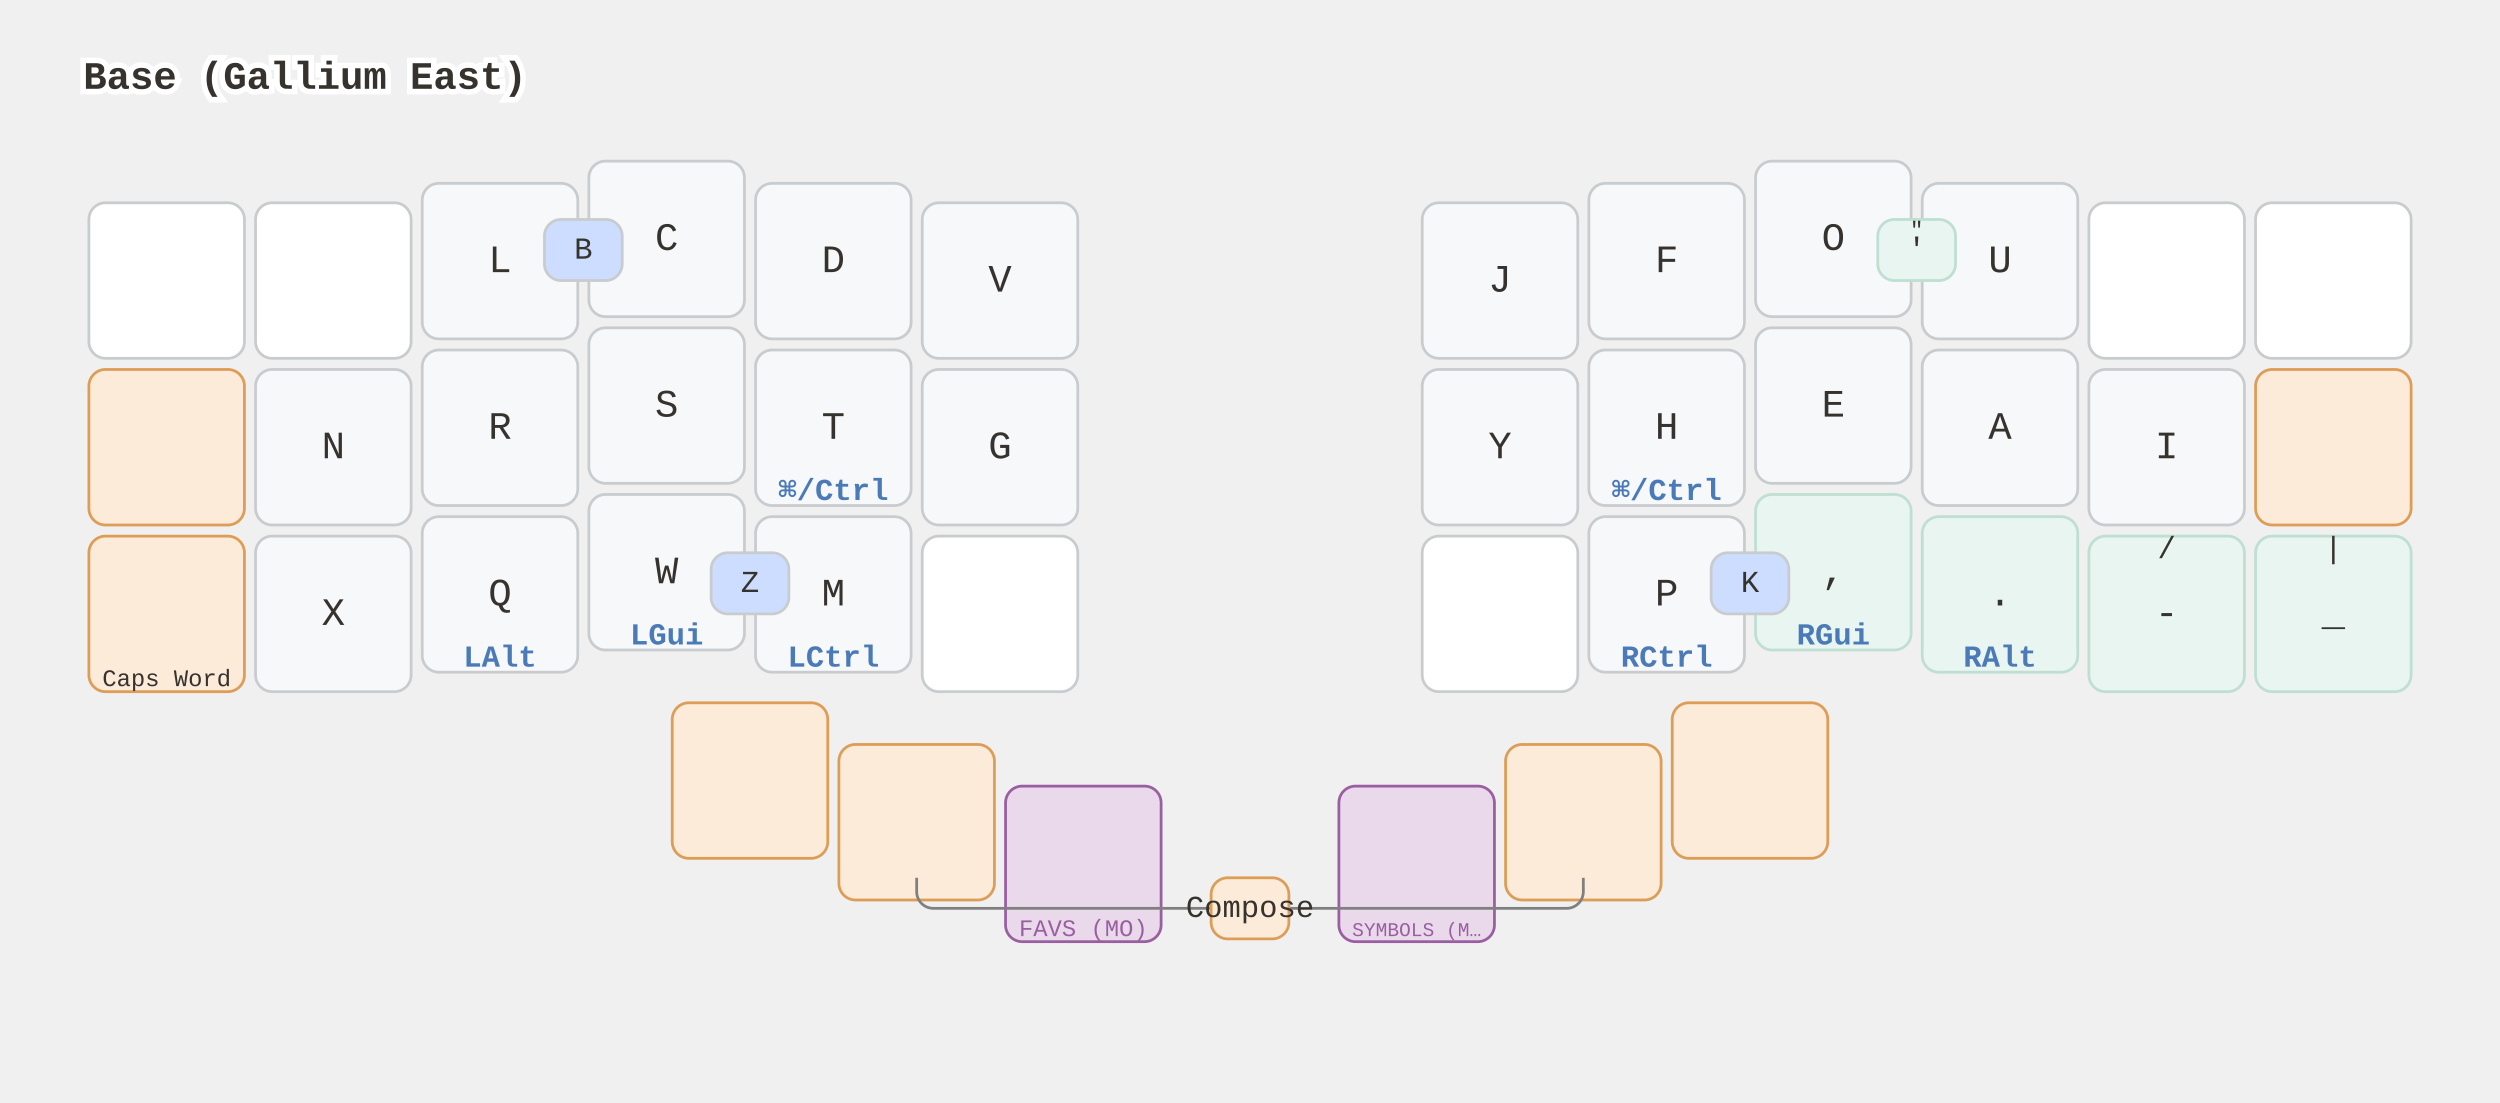
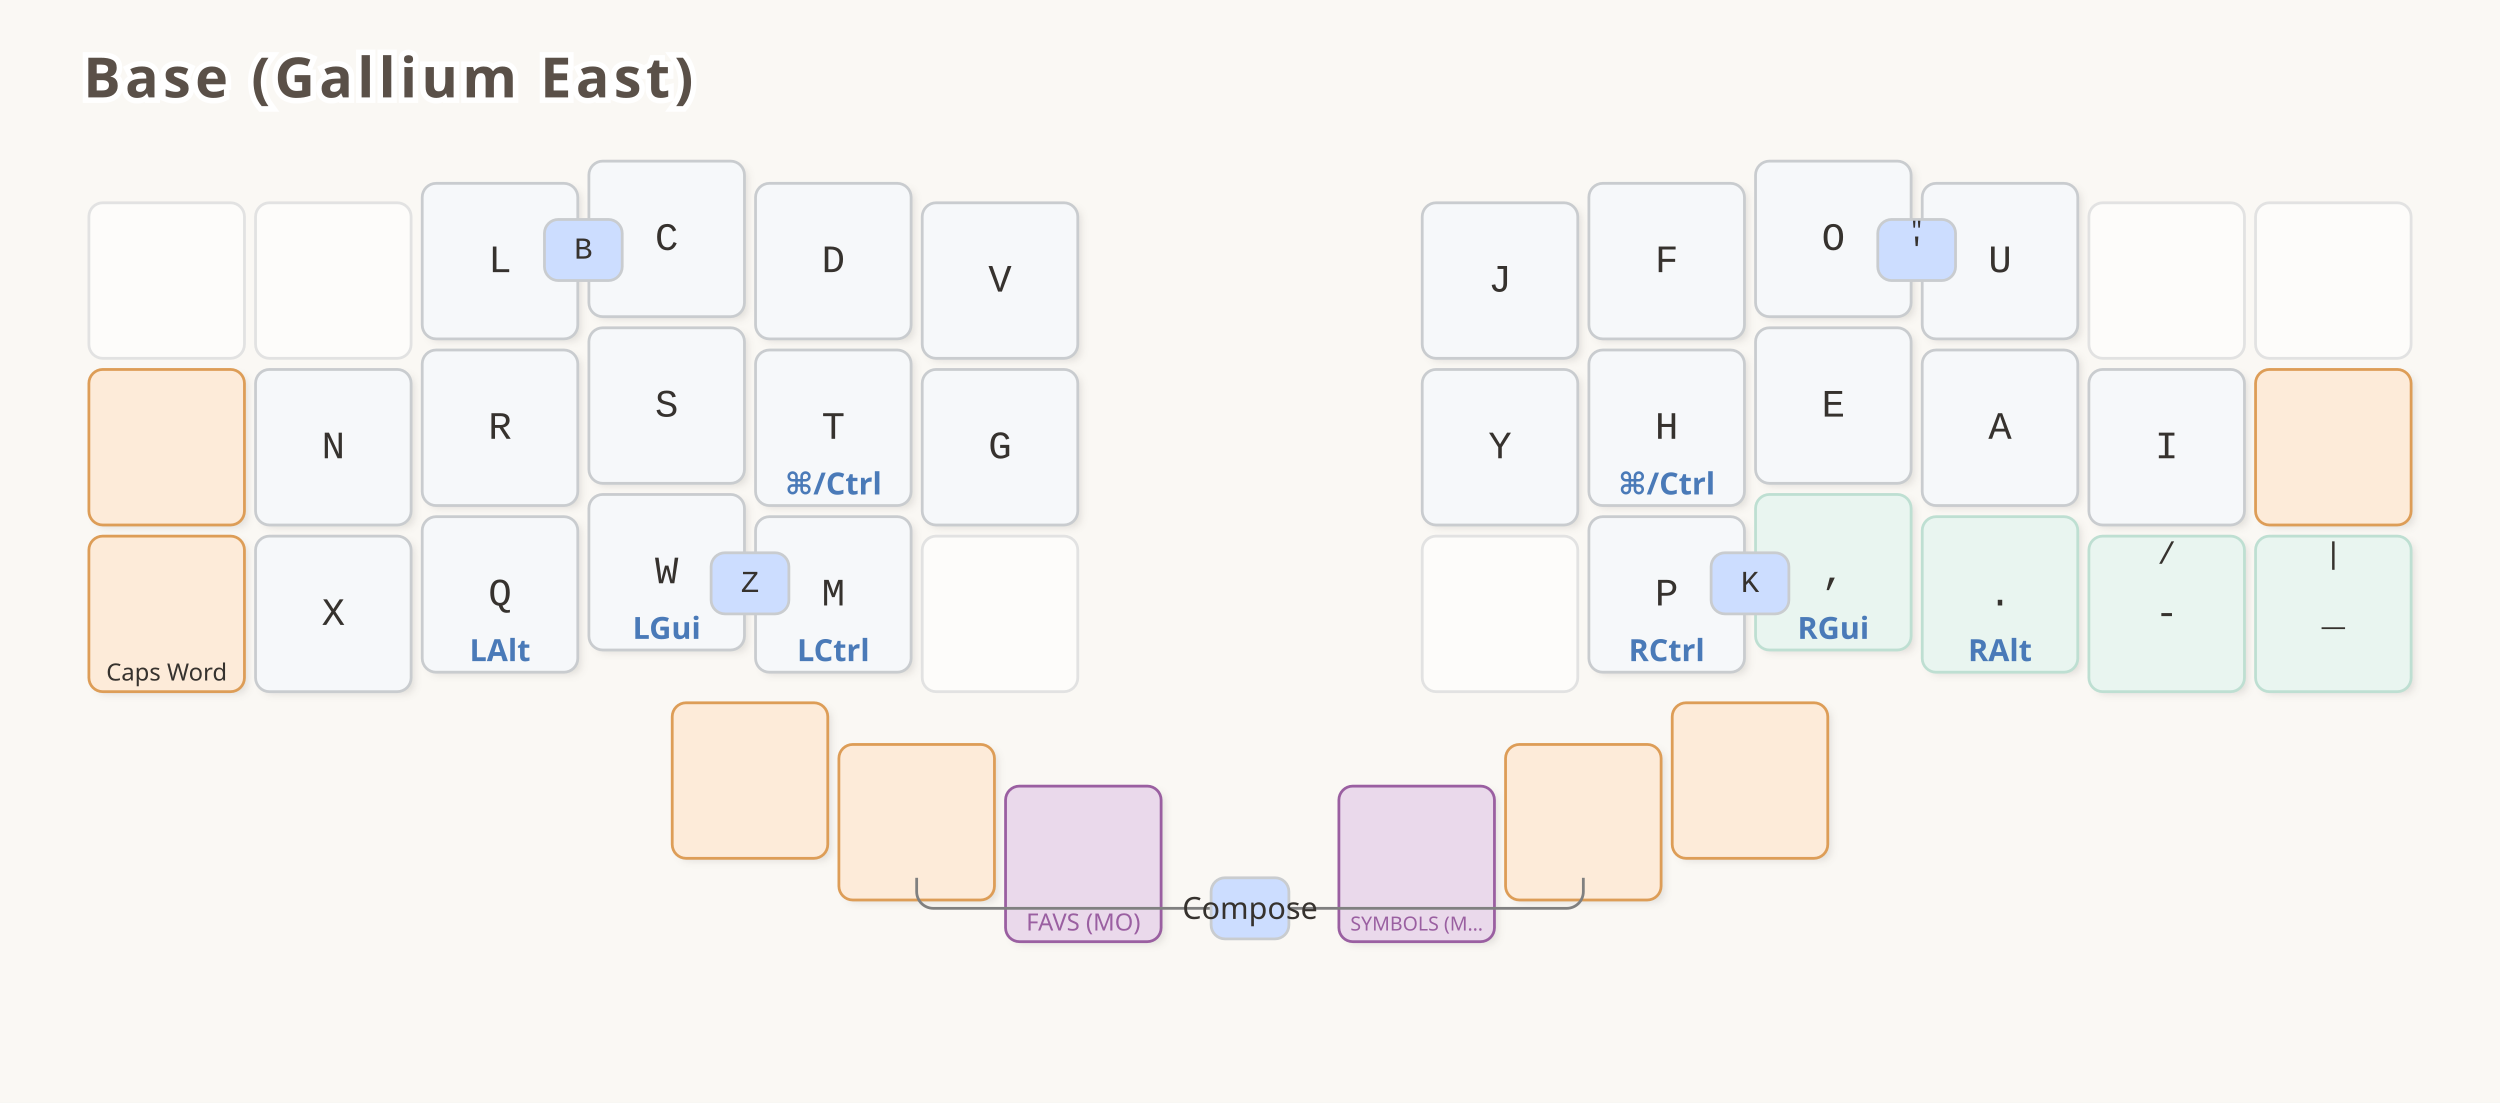
<svg xmlns="http://www.w3.org/2000/svg" xmlns:xlink="http://www.w3.org/1999/xlink" width="900" height="397" viewBox="0 0 900 397" class="keymap">
+   <defs>
+     <filter id="sh" x="-50%" y="-50%" width="200%" height="200%" color-interpolation-filters="sRGB">
+       <feGaussianBlur stdDeviation="1.6" />
+     </filter>
+   </defs>
+   <rect x="0" y="0" width="100%" height="100%" fill="#faf8f4" />
  <defs>/* start glyphs */
<svg id="mdi:apple-keyboard-shift">
      <svg id="mdi-apple-keyboard-shift" viewBox="0 0 24 24">
        <path d="M15,18V12H17.17L12,6.83L6.83,12H9V18H15M12,4L22,14H17V20H7V14H2L12,4Z" />
        <defs>
          <pattern id="stripes" patternUnits="userSpaceOnUse" width="8" height="8" patternTransform="rotate(45)">
            <rect width="8" height="8" fill="#efefef" />
            <rect width="4" height="8" fill="#c8c8c8" />
          </pattern>
        </defs>
      </svg>
      <defs>
        <pattern id="stripes" patternUnits="userSpaceOnUse" width="8" height="8" patternTransform="rotate(45)">
          <rect width="8" height="8" fill="#efefef" />
          <rect width="4" height="8" fill="#c8c8c8" />
        </pattern>
      </defs>
    </svg>
    <svg id="mdi:backspace-outline">
      <svg id="mdi-backspace-outline" viewBox="0 0 24 24">
        <path d="M19,15.59L17.59,17L14,13.41L10.41,17L9,15.59L12.59,12L9,8.41L10.41,7L14,10.59L17.59,7L19,8.41L15.41,12L19,15.59M22,3A2,2 0 0,1 24,5V19A2,2 0 0,1 22,21H7C6.31,21 5.77,20.64 5.41,20.11L0,12L5.41,3.88C5.77,3.35 6.31,3 7,3H22M22,5H7L2.28,12L7,19H22V5Z" />
        <defs>
          <pattern id="stripes" patternUnits="userSpaceOnUse" width="8" height="8" patternTransform="rotate(45)">
            <rect width="8" height="8" fill="#efefef" />
            <rect width="4" height="8" fill="#c8c8c8" />
          </pattern>
        </defs>
      </svg>
      <defs>
        <pattern id="stripes" patternUnits="userSpaceOnUse" width="8" height="8" patternTransform="rotate(45)">
          <rect width="8" height="8" fill="#efefef" />
          <rect width="4" height="8" fill="#c8c8c8" />
        </pattern>
      </defs>
    </svg>
    <svg id="mdi:format-letter-case-upper">
      <svg id="mdi-format-letter-case-upper" viewBox="0 0 24 24">
        <path d="M20.06,18C20,17.83 19.91,17.54 19.86,17.11C19.19,17.81 18.38,18.16 17.45,18.16C16.62,18.16 15.93,17.92 15.4,17.45C14.87,17 14.6,16.39 14.6,15.66C14.6,14.78 14.93,14.1 15.6,13.61C16.27,13.12 17.21,12.88 18.43,12.88H19.83V12.24C19.83,11.75 19.68,11.36 19.38,11.07C19.08,10.78 18.63,10.64 18.05,10.64C17.53,10.64 17.1,10.76 16.75,11C16.4,11.25 16.23,11.54 16.23,11.89H14.77C14.77,11.46 14.92,11.05 15.22,10.65C15.5,10.25 15.93,9.94 16.44,9.71C16.95,9.5 17.5,9.36 18.13,9.36C19.11,9.36 19.87,9.6 20.42,10.09C20.97,10.58 21.26,11.25 21.28,12.11V16C21.28,16.8 21.38,17.42 21.58,17.88V18H20.06M17.66,16.88C18.11,16.88 18.54,16.77 18.95,16.56C19.35,16.35 19.65,16.07 19.83,15.73V14.16H18.7C16.93,14.16 16.04,14.63 16.04,15.57C16.04,16 16.19,16.3 16.5,16.53C16.8,16.76 17.18,16.88 17.66,16.88M5.46,13.71H9.53L7.5,8.29L5.46,13.71M6.64,6H8.36L13.07,18H11.14L10.17,15.43H4.82L3.86,18H1.93L6.64,6M2,20H13V22H2V20Z" />
        <defs>
          <pattern id="stripes" patternUnits="userSpaceOnUse" width="8" height="8" patternTransform="rotate(45)">
            <rect width="8" height="8" fill="#efefef" />
            <rect width="4" height="8" fill="#c8c8c8" />
          </pattern>
        </defs>
      </svg>
      <defs>
        <pattern id="stripes" patternUnits="userSpaceOnUse" width="8" height="8" patternTransform="rotate(45)">
          <rect width="8" height="8" fill="#efefef" />
          <rect width="4" height="8" fill="#c8c8c8" />
        </pattern>
      </defs>
    </svg>
    <svg id="mdi:keyboard-esc">
      <svg id="mdi-keyboard-esc" viewBox="0 0 24 24">
        <path d="M1 7H7V9H3V11H7V13H3V15H7V17H1V7M11 7H15V9H11V11H13C14.11 11 15 11.9 15 13V15C15 16.11 14.11 17 13 17H9V15H13V13H11C9.9 13 9 12.11 9 11V9C9 7.9 9.9 7 11 7M19 7H21C22.11 7 23 7.9 23 9V10H21V9H19V15H21V14H23V15C23 16.11 22.11 17 21 17H19C17.9 17 17 16.11 17 15V9C17 7.9 17.9 7 19 7Z" />
        <defs>
          <pattern id="stripes" patternUnits="userSpaceOnUse" width="8" height="8" patternTransform="rotate(45)">
            <rect width="8" height="8" fill="#efefef" />
            <rect width="4" height="8" fill="#c8c8c8" />
          </pattern>
        </defs>
      </svg>
      <defs>
        <pattern id="stripes" patternUnits="userSpaceOnUse" width="8" height="8" patternTransform="rotate(45)">
          <rect width="8" height="8" fill="#efefef" />
          <rect width="4" height="8" fill="#c8c8c8" />
        </pattern>
      </defs>
    </svg>
    <svg id="mdi:keyboard-return">
      <svg id="mdi-keyboard-return" viewBox="0 0 24 24">
        <path d="M19,7V11H5.83L9.41,7.41L8,6L2,12L8,18L9.41,16.58L5.83,13H21V7H19Z" />
        <defs>
          <pattern id="stripes" patternUnits="userSpaceOnUse" width="8" height="8" patternTransform="rotate(45)">
            <rect width="8" height="8" fill="#efefef" />
            <rect width="4" height="8" fill="#c8c8c8" />
          </pattern>
        </defs>
      </svg>
      <defs>
        <pattern id="stripes" patternUnits="userSpaceOnUse" width="8" height="8" patternTransform="rotate(45)">
          <rect width="8" height="8" fill="#efefef" />
          <rect width="4" height="8" fill="#c8c8c8" />
        </pattern>
      </defs>
    </svg>
    <svg id="mdi:keyboard-space">
      <svg id="mdi-keyboard-space" viewBox="0 0 24 24">
        <path d="M3 15H5V19H19V15H21V19C21 20.1 20.1 21 19 21H5C3.9 21 3 20.1 3 19V15Z" />
        <defs>
          <pattern id="stripes" patternUnits="userSpaceOnUse" width="8" height="8" patternTransform="rotate(45)">
            <rect width="8" height="8" fill="#efefef" />
            <rect width="4" height="8" fill="#c8c8c8" />
          </pattern>
        </defs>
      </svg>
      <defs>
        <pattern id="stripes" patternUnits="userSpaceOnUse" width="8" height="8" patternTransform="rotate(45)">
          <rect width="8" height="8" fill="#efefef" />
          <rect width="4" height="8" fill="#c8c8c8" />
        </pattern>
      </defs>
    </svg>
    <svg id="mdi:keyboard-tab">
      <svg id="mdi-keyboard-tab" viewBox="0 0 24 24">
        <path d="M20,18H22V6H20M11.59,7.41L15.17,11H1V13H15.17L11.59,16.58L13,18L19,12L13,6L11.59,7.41Z" />
        <defs>
          <pattern id="stripes" patternUnits="userSpaceOnUse" width="8" height="8" patternTransform="rotate(45)">
            <rect width="8" height="8" fill="#efefef" />
            <rect width="4" height="8" fill="#c8c8c8" />
          </pattern>
        </defs>
      </svg>
      <defs>
        <pattern id="stripes" patternUnits="userSpaceOnUse" width="8" height="8" patternTransform="rotate(45)">
          <rect width="8" height="8" fill="#efefef" />
          <rect width="4" height="8" fill="#c8c8c8" />
        </pattern>
      </defs>
    </svg>
    <svg id="mdi:layers-outline">
      <svg id="mdi-layers-outline" viewBox="0 0 24 24">
        <path d="M12,18.54L19.37,12.8L21,14.07L12,21.07L3,14.07L4.62,12.81L12,18.54M12,16L3,9L12,2L21,9L12,16M12,4.53L6.26,9L12,13.47L17.74,9L12,4.53Z" />
        <defs>
          <pattern id="stripes" patternUnits="userSpaceOnUse" width="8" height="8" patternTransform="rotate(45)">
            <rect width="8" height="8" fill="#efefef" />
            <rect width="4" height="8" fill="#c8c8c8" />
          </pattern>
        </defs>
      </svg>
      <defs>
        <pattern id="stripes" patternUnits="userSpaceOnUse" width="8" height="8" patternTransform="rotate(45)">
          <rect width="8" height="8" fill="#efefef" />
          <rect width="4" height="8" fill="#c8c8c8" />
        </pattern>
      </defs>
    </svg>
  </defs>/* end glyphs */
<style>/* inherit to force styles through use tags */
svg path {
    fill: inherit;
}

/* font and background color specifications */
svg.keymap {
-     font-family: SFMono-Regular,Consolas,Liberation Mono,Menlo,monospace;
+     font-family: 'Source Sans 3','Source Sans Pro',sans-serif;
    font-size: 14px;
    font-kerning: normal;
    text-rendering: optimizeLegibility;
    fill: #24292e;
}

/* default key styling */
rect.key {
    fill: #f6f8fa;
}

rect.key, rect.combo {
    stroke: #c9cccf;
    stroke-width: 1;
}

/* default key side styling, only used is draw_key_sides is set */
rect.side {
    filter: brightness(90%);
}

/* color accent for combo boxes */
rect.combo, rect.combo-separate {
    fill: #cdf;
}

/* color accent for held keys */
rect.held, rect.combo.held {
    fill: #fdd;
}

/* color accent for ghost (optional) keys */
rect.ghost, rect.combo.ghost {
    stroke-dasharray: 4, 4;
    stroke-width: 2;
}

text {
    text-anchor: middle;
    dominant-baseline: middle;
}

/* styling for layer labels */
text.label {
-     font-weight: bold;
+     font-weight: 600;
+     font-size: 20px;
+     letter-spacing: 0.08em;
+     fill: #5a5048;
    text-anchor: start;
    stroke: white;
    stroke-width: 4;
    paint-order: stroke;
}

/* styling for optional footer */
text.footer {
    text-anchor: end;
    dominant-baseline: auto;
    stroke: white;
    stroke-width: 4;
    paint-order: stroke;
}

/* styling for combo tap, and key non-tap label text */
text.combo, text.hold, text.shifted, text.left, text.right, text.tl, text.tr, text.bl, text.br {
    font-size: 11px;
}

text.hold, text.bl, text.br {
    text-anchor: middle;
    dominant-baseline: auto;
}

text.shifted, text.tl, text.tr {
    text-anchor: middle;
    dominant-baseline: hanging;
}

text.left, text.tl, text.bl {
    text-anchor: start;
}

text.right, text.tr, text.br {
    text-anchor: end;
}

text.layer-activator {
    text-decoration: underline;
}

/* styling for hold/shifted label text in combo box */
text.combo.hold, text.combo.shifted, text.combo.left, text.combo.right {
    font-size: 8px;
}

/* lighter symbol for transparent keys */
text.trans {
    fill: #7b7e81;
}

/* styling for combo dendrons */
path.combo {
    stroke-width: 1;
    stroke: gray;
    fill: none;
}

/* Start Tabler Icons Cleanup */
/* cannot use height/width with glyphs */
.icon-tabler &gt; path {
    fill: inherit;
    stroke: inherit;
    stroke-width: 2;
}
/* hide tabler's default box */
.icon-tabler &gt; path[stroke="none"][fill="none"] {
    visibility: hidden;
}
/* End Tabler Icons Cleanup */

/* Two-tier palette: pale fills = content regions (ambient), vivid = behavior */
/* Tier 1 - ambient content categories (default dark text) */
/* Palette: grey = alphas/trans (default), white = unused, green = symbols,
   purple = layers, blue = navigation (incl. latches), orange = everything else */
svg.keymap { fill: #36322e; }
- .key.none rect { fill: white; }
- .key.symbol rect { fill: #e9f5f0; stroke: #bedfd2; }
- .key.layer rect { fill: #ead9eb; stroke: #9a5fa1; }
+ .key.none rect.key { fill: white; opacity: 50%; }
+ .key.symbol rect.key { fill: #e9f5f0; stroke: #bedfd2; }
+ .key.layer rect.key { fill: #ead9eb; stroke: #9a5fa1; }
.key.layer.tap, .key.layer.hold, .key.layer.shifted { fill: #9a5fa1; }
- .key.nav rect { fill: #dbe9f8; stroke: #6b97c9; }
+ .key.nav rect.key { fill: #dbe9f8; stroke: #6b97c9; }
.key.delhold.tap, .key.delhold.hold, .key.delhold.shifted { fill: #c25f54; }
- .key.editing rect, .key.state rect, .key.danger rect, .key.modifier rect { fill: #fdebd9; stroke: #dd9d57; }
- .key.system rect { fill: #f9f0c9; stroke: #cdb94e; }
+ .key.editing rect.key, .key.state rect.key, .key.danger rect.key, .key.modifier rect.key { fill: #fdebd9; stroke: #dd9d57; }
+ .key.system rect.key { fill: #f9f0c9; stroke: #cdb94e; }
.key.modifier.tap, .key.modifier.hold, .key.modifier.shifted { fill: #b06c1f; }
.key.modtap.hold { fill: #4a7ab8; font-weight: bold; }
- .key.held rect { fill: url(#stripes); stroke: #999999; }
- .combo.state rect { fill: #fdebd9; stroke: #dd9d57; }
- .combo.symbol rect { fill: #e9f5f0; stroke: #bedfd2; }
+ .key.held rect.key { fill: url(#stripes); stroke: #999999; }
+ .combo.state rect.key { fill: #fdebd9; stroke: #dd9d57; }
+ .combo.symbol rect.key { fill: #e9f5f0; stroke: #bedfd2; }
+ .key.shifted { transform: translateY(2px); }
+ .key.hold {transform: translateY(-2px); }
</style>
  <g transform="translate(30, 0)" class="layer-Base (Gallium East)">
    <text x="0" y="28" class="label" id="Base-Gallium-East">Base (Gallium East)</text>
    <g transform="translate(0, 56)">
      <g transform="translate(30, 45)" class="key none keypos-0">
-         <rect rx="6" ry="6" x="-28" y="-28" width="56" height="56" class="key none" />
+         <rect rx="5" ry="5" x="-28" y="-28" width="56" height="56" class="key none" />
      </g>
      <g transform="translate(90, 45)" class="key none keypos-1">
-         <rect rx="6" ry="6" x="-28" y="-28" width="56" height="56" class="key none" />
+         <rect rx="5" ry="5" x="-28" y="-28" width="56" height="56" class="key none" />
      </g>
      <g transform="translate(150, 38)" class="key keypos-2">
-         <rect rx="6" ry="6" x="-28" y="-28" width="56" height="56" class="key" />
-         <text x="0" y="0" class="key tap">L</text>
+         <rect x="-25.2" y="-25.5" width="54" height="54" rx="3" ry="3" fill="#3a2f25" opacity="0.16" filter="url(#sh)" />
+         <rect rx="5" ry="5" x="-28" y="-28" width="56" height="56" class="key" />
+         <text style="font-family:SFMono-Regular,Consolas,Liberation Mono,Menlo,monospace" x="0" y="0" class="key tap">L</text>
      </g>
      <g transform="translate(210, 30)" class="key keypos-3">
-         <rect rx="6" ry="6" x="-28" y="-28" width="56" height="56" class="key" />
-         <text x="0" y="0" class="key tap">C</text>
+         <rect x="-25.2" y="-25.5" width="54" height="54" rx="3" ry="3" fill="#3a2f25" opacity="0.16" filter="url(#sh)" />
+         <rect rx="5" ry="5" x="-28" y="-28" width="56" height="56" class="key" />
+         <text style="font-family:SFMono-Regular,Consolas,Liberation Mono,Menlo,monospace" x="0" y="0" class="key tap">C</text>
      </g>
      <g transform="translate(270, 38)" class="key keypos-4">
-         <rect rx="6" ry="6" x="-28" y="-28" width="56" height="56" class="key" />
-         <text x="0" y="0" class="key tap">D</text>
+         <rect x="-25.2" y="-25.5" width="54" height="54" rx="3" ry="3" fill="#3a2f25" opacity="0.16" filter="url(#sh)" />
+         <rect rx="5" ry="5" x="-28" y="-28" width="56" height="56" class="key" />
+         <text style="font-family:SFMono-Regular,Consolas,Liberation Mono,Menlo,monospace" x="0" y="0" class="key tap">D</text>
      </g>
      <g transform="translate(330, 45)" class="key keypos-5">
-         <rect rx="6" ry="6" x="-28" y="-28" width="56" height="56" class="key" />
-         <text x="0" y="0" class="key tap">V</text>
+         <rect x="-25.2" y="-25.5" width="54" height="54" rx="3" ry="3" fill="#3a2f25" opacity="0.16" filter="url(#sh)" />
+         <rect rx="5" ry="5" x="-28" y="-28" width="56" height="56" class="key" />
+         <text style="font-family:SFMono-Regular,Consolas,Liberation Mono,Menlo,monospace" x="0" y="0" class="key tap">V</text>
      </g>
      <g transform="translate(510, 45)" class="key keypos-6">
-         <rect rx="6" ry="6" x="-28" y="-28" width="56" height="56" class="key" />
-         <text x="0" y="0" class="key tap">J</text>
+         <rect x="-25.2" y="-25.5" width="54" height="54" rx="3" ry="3" fill="#3a2f25" opacity="0.16" filter="url(#sh)" />
+         <rect rx="5" ry="5" x="-28" y="-28" width="56" height="56" class="key" />
+         <text style="font-family:SFMono-Regular,Consolas,Liberation Mono,Menlo,monospace" x="0" y="0" class="key tap">J</text>
      </g>
      <g transform="translate(570, 38)" class="key keypos-7">
-         <rect rx="6" ry="6" x="-28" y="-28" width="56" height="56" class="key" />
-         <text x="0" y="0" class="key tap">F</text>
+         <rect x="-25.2" y="-25.5" width="54" height="54" rx="3" ry="3" fill="#3a2f25" opacity="0.16" filter="url(#sh)" />
+         <rect rx="5" ry="5" x="-28" y="-28" width="56" height="56" class="key" />
+         <text style="font-family:SFMono-Regular,Consolas,Liberation Mono,Menlo,monospace" x="0" y="0" class="key tap">F</text>
      </g>
      <g transform="translate(630, 30)" class="key keypos-8">
-         <rect rx="6" ry="6" x="-28" y="-28" width="56" height="56" class="key" />
-         <text x="0" y="0" class="key tap">O</text>
+         <rect x="-25.2" y="-25.5" width="54" height="54" rx="3" ry="3" fill="#3a2f25" opacity="0.16" filter="url(#sh)" />
+         <rect rx="5" ry="5" x="-28" y="-28" width="56" height="56" class="key" />
+         <text style="font-family:SFMono-Regular,Consolas,Liberation Mono,Menlo,monospace" x="0" y="0" class="key tap">O</text>
      </g>
      <g transform="translate(690, 38)" class="key keypos-9">
-         <rect rx="6" ry="6" x="-28" y="-28" width="56" height="56" class="key" />
-         <text x="0" y="0" class="key tap">U</text>
+         <rect x="-25.2" y="-25.5" width="54" height="54" rx="3" ry="3" fill="#3a2f25" opacity="0.16" filter="url(#sh)" />
+         <rect rx="5" ry="5" x="-28" y="-28" width="56" height="56" class="key" />
+         <text style="font-family:SFMono-Regular,Consolas,Liberation Mono,Menlo,monospace" x="0" y="0" class="key tap">U</text>
      </g>
      <g transform="translate(750, 45)" class="key none keypos-10">
-         <rect rx="6" ry="6" x="-28" y="-28" width="56" height="56" class="key none" />
+         <rect rx="5" ry="5" x="-28" y="-28" width="56" height="56" class="key none" />
      </g>
      <g transform="translate(810, 45)" class="key none keypos-11">
-         <rect rx="6" ry="6" x="-28" y="-28" width="56" height="56" class="key none" />
+         <rect rx="5" ry="5" x="-28" y="-28" width="56" height="56" class="key none" />
      </g>
      <g transform="translate(30, 105)" class="key editing keypos-12">
-         <rect rx="6" ry="6" x="-28" y="-28" width="56" height="56" class="key editing" />
+         <rect x="-25.2" y="-25.5" width="54" height="54" rx="3" ry="3" fill="#3a2f25" opacity="0.16" filter="url(#sh)" />
+         <rect rx="5" ry="5" x="-28" y="-28" width="56" height="56" class="key editing" />
        <use href="#mdi:keyboard-tab" xlink:href="#mdi:keyboard-tab" x="-7" y="-7" height="14" width="14.0" class="key editing tap glyph mdi:keyboard-tab" />
      </g>
      <g transform="translate(90, 105)" class="key keypos-13">
-         <rect rx="6" ry="6" x="-28" y="-28" width="56" height="56" class="key" />
-         <text x="0" y="0" class="key tap">N</text>
+         <rect x="-25.2" y="-25.5" width="54" height="54" rx="3" ry="3" fill="#3a2f25" opacity="0.16" filter="url(#sh)" />
+         <rect rx="5" ry="5" x="-28" y="-28" width="56" height="56" class="key" />
+         <text style="font-family:SFMono-Regular,Consolas,Liberation Mono,Menlo,monospace" x="0" y="0" class="key tap">N</text>
      </g>
      <g transform="translate(150, 98)" class="key keypos-14">
-         <rect rx="6" ry="6" x="-28" y="-28" width="56" height="56" class="key" />
-         <text x="0" y="0" class="key tap">R</text>
+         <rect x="-25.2" y="-25.5" width="54" height="54" rx="3" ry="3" fill="#3a2f25" opacity="0.16" filter="url(#sh)" />
+         <rect rx="5" ry="5" x="-28" y="-28" width="56" height="56" class="key" />
+         <text style="font-family:SFMono-Regular,Consolas,Liberation Mono,Menlo,monospace" x="0" y="0" class="key tap">R</text>
      </g>
      <g transform="translate(210, 90)" class="key keypos-15">
-         <rect rx="6" ry="6" x="-28" y="-28" width="56" height="56" class="key" />
-         <text x="0" y="0" class="key tap">S</text>
+         <rect x="-25.2" y="-25.5" width="54" height="54" rx="3" ry="3" fill="#3a2f25" opacity="0.16" filter="url(#sh)" />
+         <rect rx="5" ry="5" x="-28" y="-28" width="56" height="56" class="key" />
+         <text style="font-family:SFMono-Regular,Consolas,Liberation Mono,Menlo,monospace" x="0" y="0" class="key tap">S</text>
      </g>
      <g transform="translate(270, 98)" class="key modtap keypos-16">
-         <rect rx="6" ry="6" x="-28" y="-28" width="56" height="56" class="key modtap" />
-         <text x="0" y="0" class="key modtap tap">T</text>
+         <rect x="-25.2" y="-25.5" width="54" height="54" rx="3" ry="3" fill="#3a2f25" opacity="0.16" filter="url(#sh)" />
+         <rect rx="5" ry="5" x="-28" y="-28" width="56" height="56" class="key modtap" />
+         <text style="font-family:SFMono-Regular,Consolas,Liberation Mono,Menlo,monospace" x="0" y="0" class="key modtap tap">T</text>
        <text x="0" y="26" class="key modtap hold">⌘/Ctrl</text>
      </g>
      <g transform="translate(330, 105)" class="key keypos-17">
-         <rect rx="6" ry="6" x="-28" y="-28" width="56" height="56" class="key" />
-         <text x="0" y="0" class="key tap">G</text>
+         <rect x="-25.2" y="-25.5" width="54" height="54" rx="3" ry="3" fill="#3a2f25" opacity="0.16" filter="url(#sh)" />
+         <rect rx="5" ry="5" x="-28" y="-28" width="56" height="56" class="key" />
+         <text style="font-family:SFMono-Regular,Consolas,Liberation Mono,Menlo,monospace" x="0" y="0" class="key tap">G</text>
      </g>
      <g transform="translate(510, 105)" class="key keypos-18">
-         <rect rx="6" ry="6" x="-28" y="-28" width="56" height="56" class="key" />
-         <text x="0" y="0" class="key tap">Y</text>
+         <rect x="-25.2" y="-25.5" width="54" height="54" rx="3" ry="3" fill="#3a2f25" opacity="0.16" filter="url(#sh)" />
+         <rect rx="5" ry="5" x="-28" y="-28" width="56" height="56" class="key" />
+         <text style="font-family:SFMono-Regular,Consolas,Liberation Mono,Menlo,monospace" x="0" y="0" class="key tap">Y</text>
      </g>
      <g transform="translate(570, 98)" class="key modtap keypos-19">
-         <rect rx="6" ry="6" x="-28" y="-28" width="56" height="56" class="key modtap" />
-         <text x="0" y="0" class="key modtap tap">H</text>
+         <rect x="-25.2" y="-25.5" width="54" height="54" rx="3" ry="3" fill="#3a2f25" opacity="0.16" filter="url(#sh)" />
+         <rect rx="5" ry="5" x="-28" y="-28" width="56" height="56" class="key modtap" />
+         <text style="font-family:SFMono-Regular,Consolas,Liberation Mono,Menlo,monospace" x="0" y="0" class="key modtap tap">H</text>
        <text x="0" y="26" class="key modtap hold">⌘/Ctrl</text>
      </g>
      <g transform="translate(630, 90)" class="key keypos-20">
-         <rect rx="6" ry="6" x="-28" y="-28" width="56" height="56" class="key" />
-         <text x="0" y="0" class="key tap">E</text>
+         <rect x="-25.2" y="-25.5" width="54" height="54" rx="3" ry="3" fill="#3a2f25" opacity="0.16" filter="url(#sh)" />
+         <rect rx="5" ry="5" x="-28" y="-28" width="56" height="56" class="key" />
+         <text style="font-family:SFMono-Regular,Consolas,Liberation Mono,Menlo,monospace" x="0" y="0" class="key tap">E</text>
      </g>
      <g transform="translate(690, 98)" class="key keypos-21">
-         <rect rx="6" ry="6" x="-28" y="-28" width="56" height="56" class="key" />
-         <text x="0" y="0" class="key tap">A</text>
+         <rect x="-25.2" y="-25.5" width="54" height="54" rx="3" ry="3" fill="#3a2f25" opacity="0.16" filter="url(#sh)" />
+         <rect rx="5" ry="5" x="-28" y="-28" width="56" height="56" class="key" />
+         <text style="font-family:SFMono-Regular,Consolas,Liberation Mono,Menlo,monospace" x="0" y="0" class="key tap">A</text>
      </g>
      <g transform="translate(750, 105)" class="key keypos-22">
-         <rect rx="6" ry="6" x="-28" y="-28" width="56" height="56" class="key" />
-         <text x="0" y="0" class="key tap">I</text>
+         <rect x="-25.2" y="-25.5" width="54" height="54" rx="3" ry="3" fill="#3a2f25" opacity="0.16" filter="url(#sh)" />
+         <rect rx="5" ry="5" x="-28" y="-28" width="56" height="56" class="key" />
+         <text style="font-family:SFMono-Regular,Consolas,Liberation Mono,Menlo,monospace" x="0" y="0" class="key tap">I</text>
      </g>
      <g transform="translate(810, 105)" class="key editing keypos-23">
-         <rect rx="6" ry="6" x="-28" y="-28" width="56" height="56" class="key editing" />
+         <rect x="-25.2" y="-25.5" width="54" height="54" rx="3" ry="3" fill="#3a2f25" opacity="0.16" filter="url(#sh)" />
+         <rect rx="5" ry="5" x="-28" y="-28" width="56" height="56" class="key editing" />
        <use href="#mdi:backspace-outline" xlink:href="#mdi:backspace-outline" x="-7" y="-7" height="14" width="14.0" class="key editing tap glyph mdi:backspace-outline" />
      </g>
      <g transform="translate(30, 165)" class="key state keypos-24">
-         <rect rx="6" ry="6" x="-28" y="-28" width="56" height="56" class="key state" />
+         <rect x="-25.2" y="-25.5" width="54" height="54" rx="3" ry="3" fill="#3a2f25" opacity="0.16" filter="url(#sh)" />
+         <rect rx="5" ry="5" x="-28" y="-28" width="56" height="56" class="key state" />
        <use href="#mdi:format-letter-case-upper" xlink:href="#mdi:format-letter-case-upper" x="-7" y="-7" height="14" width="14.0" class="key state tap glyph mdi:format-letter-case-upper" />
        <text x="0" y="26" class="key state hold">
          <tspan style="font-size: 78%">Caps Word</tspan>
        </text>
      </g>
      <g transform="translate(90, 165)" class="key keypos-25">
-         <rect rx="6" ry="6" x="-28" y="-28" width="56" height="56" class="key" />
-         <text x="0" y="0" class="key tap">X</text>
+         <rect x="-25.2" y="-25.5" width="54" height="54" rx="3" ry="3" fill="#3a2f25" opacity="0.16" filter="url(#sh)" />
+         <rect rx="5" ry="5" x="-28" y="-28" width="56" height="56" class="key" />
+         <text style="font-family:SFMono-Regular,Consolas,Liberation Mono,Menlo,monospace" x="0" y="0" class="key tap">X</text>
      </g>
      <g transform="translate(150, 158)" class="key modtap keypos-26">
-         <rect rx="6" ry="6" x="-28" y="-28" width="56" height="56" class="key modtap" />
-         <text x="0" y="0" class="key modtap tap">Q</text>
+         <rect x="-25.2" y="-25.5" width="54" height="54" rx="3" ry="3" fill="#3a2f25" opacity="0.16" filter="url(#sh)" />
+         <rect rx="5" ry="5" x="-28" y="-28" width="56" height="56" class="key modtap" />
+         <text style="font-family:SFMono-Regular,Consolas,Liberation Mono,Menlo,monospace" x="0" y="0" class="key modtap tap">Q</text>
        <text x="0" y="26" class="key modtap hold">LAlt</text>
      </g>
      <g transform="translate(210, 150)" class="key modtap keypos-27">
-         <rect rx="6" ry="6" x="-28" y="-28" width="56" height="56" class="key modtap" />
-         <text x="0" y="0" class="key modtap tap">W</text>
+         <rect x="-25.2" y="-25.5" width="54" height="54" rx="3" ry="3" fill="#3a2f25" opacity="0.16" filter="url(#sh)" />
+         <rect rx="5" ry="5" x="-28" y="-28" width="56" height="56" class="key modtap" />
+         <text style="font-family:SFMono-Regular,Consolas,Liberation Mono,Menlo,monospace" x="0" y="0" class="key modtap tap">W</text>
        <text x="0" y="26" class="key modtap hold">LGui</text>
      </g>
      <g transform="translate(270, 158)" class="key modtap keypos-28">
-         <rect rx="6" ry="6" x="-28" y="-28" width="56" height="56" class="key modtap" />
-         <text x="0" y="0" class="key modtap tap">M</text>
+         <rect x="-25.2" y="-25.5" width="54" height="54" rx="3" ry="3" fill="#3a2f25" opacity="0.16" filter="url(#sh)" />
+         <rect rx="5" ry="5" x="-28" y="-28" width="56" height="56" class="key modtap" />
+         <text style="font-family:SFMono-Regular,Consolas,Liberation Mono,Menlo,monospace" x="0" y="0" class="key modtap tap">M</text>
        <text x="0" y="26" class="key modtap hold">LCtrl</text>
      </g>
      <g transform="translate(330, 165)" class="key none keypos-29">
-         <rect rx="6" ry="6" x="-28" y="-28" width="56" height="56" class="key none" />
+         <rect rx="5" ry="5" x="-28" y="-28" width="56" height="56" class="key none" />
      </g>
      <g transform="translate(510, 165)" class="key none keypos-30">
-         <rect rx="6" ry="6" x="-28" y="-28" width="56" height="56" class="key none" />
+         <rect rx="5" ry="5" x="-28" y="-28" width="56" height="56" class="key none" />
      </g>
      <g transform="translate(570, 158)" class="key modtap keypos-31">
-         <rect rx="6" ry="6" x="-28" y="-28" width="56" height="56" class="key modtap" />
-         <text x="0" y="0" class="key modtap tap">P</text>
+         <rect x="-25.2" y="-25.5" width="54" height="54" rx="3" ry="3" fill="#3a2f25" opacity="0.16" filter="url(#sh)" />
+         <rect rx="5" ry="5" x="-28" y="-28" width="56" height="56" class="key modtap" />
+         <text style="font-family:SFMono-Regular,Consolas,Liberation Mono,Menlo,monospace" x="0" y="0" class="key modtap tap">P</text>
        <text x="0" y="26" class="key modtap hold">RCtrl</text>
      </g>
      <g transform="translate(630, 150)" class="key symbol modtap keypos-32">
-         <rect rx="6" ry="6" x="-28" y="-28" width="56" height="56" class="key symbol modtap" />
-         <text x="0" y="0" class="key symbol modtap tap">,</text>
+         <rect x="-25.2" y="-25.5" width="54" height="54" rx="3" ry="3" fill="#3a2f25" opacity="0.16" filter="url(#sh)" />
+         <rect rx="5" ry="5" x="-28" y="-28" width="56" height="56" class="key symbol modtap" />
+         <text style="font-family:SFMono-Regular,Consolas,Liberation Mono,Menlo,monospace" x="0" y="0" class="key symbol modtap tap">,</text>
        <text x="0" y="26" class="key symbol modtap hold">RGui</text>
      </g>
      <g transform="translate(690, 158)" class="key symbol modtap keypos-33">
-         <rect rx="6" ry="6" x="-28" y="-28" width="56" height="56" class="key symbol modtap" />
-         <text x="0" y="0" class="key symbol modtap tap">.</text>
+         <rect x="-25.2" y="-25.5" width="54" height="54" rx="3" ry="3" fill="#3a2f25" opacity="0.16" filter="url(#sh)" />
+         <rect rx="5" ry="5" x="-28" y="-28" width="56" height="56" class="key symbol modtap" />
+         <text style="font-family:SFMono-Regular,Consolas,Liberation Mono,Menlo,monospace" x="0" y="0" class="key symbol modtap tap">.</text>
        <text x="0" y="26" class="key symbol modtap hold">RAlt</text>
      </g>
      <g transform="translate(750, 165)" class="key symbol keypos-34">
-         <rect rx="6" ry="6" x="-28" y="-28" width="56" height="56" class="key symbol" />
-         <text x="0" y="0" class="key symbol tap">-</text>
-         <text x="0" y="-26" class="key symbol shifted">/</text>
+         <rect x="-25.2" y="-25.5" width="54" height="54" rx="3" ry="3" fill="#3a2f25" opacity="0.16" filter="url(#sh)" />
+         <rect rx="5" ry="5" x="-28" y="-28" width="56" height="56" class="key symbol" />
+         <text style="font-family:SFMono-Regular,Consolas,Liberation Mono,Menlo,monospace" x="0" y="0" class="key symbol tap">-</text>
+         <text style="font-family:SFMono-Regular,Consolas,Liberation Mono,Menlo,monospace" x="0" y="-26" class="key symbol shifted">/</text>
      </g>
      <g transform="translate(810, 165)" class="key symbol keypos-35">
-         <rect rx="6" ry="6" x="-28" y="-28" width="56" height="56" class="key symbol" />
-         <text x="0" y="0" class="key symbol tap">_</text>
-         <text x="0" y="-26" class="key symbol shifted">|</text>
+         <rect x="-25.2" y="-25.5" width="54" height="54" rx="3" ry="3" fill="#3a2f25" opacity="0.16" filter="url(#sh)" />
+         <rect rx="5" ry="5" x="-28" y="-28" width="56" height="56" class="key symbol" />
+         <text style="font-family:SFMono-Regular,Consolas,Liberation Mono,Menlo,monospace" x="0" y="0" class="key symbol tap">_</text>
+         <text style="font-family:SFMono-Regular,Consolas,Liberation Mono,Menlo,monospace" x="0" y="-26" class="key symbol shifted">|</text>
      </g>
      <g transform="translate(240, 225)" class="key editing keypos-36">
-         <rect rx="6" ry="6" x="-28" y="-28" width="56" height="56" class="key editing" />
+         <rect x="-25.2" y="-25.5" width="54" height="54" rx="3" ry="3" fill="#3a2f25" opacity="0.16" filter="url(#sh)" />
+         <rect rx="5" ry="5" x="-28" y="-28" width="56" height="56" class="key editing" />
        <use href="#mdi:keyboard-esc" xlink:href="#mdi:keyboard-esc" x="-7" y="-7" height="14" width="14.0" class="key editing tap glyph mdi:keyboard-esc" />
      </g>
      <g transform="translate(300, 240)" class="key editing keypos-37">
-         <rect rx="6" ry="6" x="-28" y="-28" width="56" height="56" class="key editing" />
+         <rect x="-25.2" y="-25.5" width="54" height="54" rx="3" ry="3" fill="#3a2f25" opacity="0.16" filter="url(#sh)" />
+         <rect rx="5" ry="5" x="-28" y="-28" width="56" height="56" class="key editing" />
        <use href="#mdi:apple-keyboard-shift" xlink:href="#mdi:apple-keyboard-shift" x="-7" y="-7" height="14" width="14.0" class="key editing tap glyph mdi:apple-keyboard-shift" />
      </g>
      <g transform="translate(360, 255)" class="key layer keypos-38">
-         <rect rx="6" ry="6" x="-28" y="-28" width="56" height="56" class="key layer" />
+         <rect x="-25.2" y="-25.5" width="54" height="54" rx="3" ry="3" fill="#3a2f25" opacity="0.16" filter="url(#sh)" />
+         <rect rx="5" ry="5" x="-28" y="-28" width="56" height="56" class="key layer" />
        <use href="#mdi:layers-outline" xlink:href="#mdi:layers-outline" x="-7" y="-7" height="14" width="14.0" class="key layer tap glyph mdi:layers-outline" />
        <text x="0" y="26" class="key layer hold">
          <tspan style="font-size: 78%">FAVS (MO)</tspan>
        </text>
      </g>
      <g transform="translate(480, 255)" class="key layer keypos-39">
-         <rect rx="6" ry="6" x="-28" y="-28" width="56" height="56" class="key layer" />
+         <rect x="-25.2" y="-25.5" width="54" height="54" rx="3" ry="3" fill="#3a2f25" opacity="0.16" filter="url(#sh)" />
+         <rect rx="5" ry="5" x="-28" y="-28" width="56" height="56" class="key layer" />
        <use href="#mdi:layers-outline" xlink:href="#mdi:layers-outline" x="-7" y="-7" height="14" width="14.0" class="key layer tap glyph mdi:layers-outline" />
        <text x="0" y="26" class="key layer hold">
          <tspan style="font-size: 64%">SYMBOLS (M…</tspan>
        </text>
      </g>
      <g transform="translate(540, 240)" class="key editing keypos-40">
-         <rect rx="6" ry="6" x="-28" y="-28" width="56" height="56" class="key editing" />
+         <rect x="-25.2" y="-25.5" width="54" height="54" rx="3" ry="3" fill="#3a2f25" opacity="0.16" filter="url(#sh)" />
+         <rect rx="5" ry="5" x="-28" y="-28" width="56" height="56" class="key editing" />
        <use href="#mdi:keyboard-space" xlink:href="#mdi:keyboard-space" x="-7" y="-7" height="14" width="14.0" class="key editing tap glyph mdi:keyboard-space" />
      </g>
      <g transform="translate(600, 225)" class="key editing keypos-41">
-         <rect rx="6" ry="6" x="-28" y="-28" width="56" height="56" class="key editing" />
+         <rect x="-25.2" y="-25.5" width="54" height="54" rx="3" ry="3" fill="#3a2f25" opacity="0.16" filter="url(#sh)" />
+         <rect rx="5" ry="5" x="-28" y="-28" width="56" height="56" class="key editing" />
        <use href="#mdi:keyboard-return" xlink:href="#mdi:keyboard-return" x="-7" y="-7" height="14" width="14.0" class="key editing tap glyph mdi:keyboard-return" />
      </g>
      <g class="combo combopos-0">
-         <rect rx="6" ry="6" x="166" y="23" width="28" height="22" class="combo" />
-         <text x="180" y="34" class="combo tap">B</text>
+         <rect rx="5" ry="5" x="166" y="23" width="28" height="22" class="combo" />
+         <text style="font-family:SFMono-Regular,Consolas,Liberation Mono,Menlo,monospace" x="180" y="34" class="combo tap">B</text>
      </g>
      <g class="combo symbol combopos-1">
-         <rect rx="6" ry="6" x="646" y="23" width="28" height="22" class="combo symbol" />
-         <text x="660" y="34" class="combo symbol tap">'</text>
-         <text x="660" y="25" class="combo symbol shifted">"</text>
+         <rect rx="5" ry="5" x="646" y="23" width="28" height="22" class="combo symbol" />
+         <text style="font-family:SFMono-Regular,Consolas,Liberation Mono,Menlo,monospace" x="660" y="34" class="combo symbol tap">'</text>
+         <text style="font-family:SFMono-Regular,Consolas,Liberation Mono,Menlo,monospace" x="660" y="25" class="combo symbol shifted">"</text>
      </g>
      <g class="combo combopos-2">
-         <rect rx="6" ry="6" x="226" y="143" width="28" height="22" class="combo" />
-         <text x="240" y="154" class="combo tap">Z</text>
+         <rect rx="5" ry="5" x="226" y="143" width="28" height="22" class="combo" />
+         <text style="font-family:SFMono-Regular,Consolas,Liberation Mono,Menlo,monospace" x="240" y="154" class="combo tap">Z</text>
      </g>
      <g class="combo combopos-3">
-         <rect rx="6" ry="6" x="586" y="143" width="28" height="22" class="combo" />
-         <text x="600" y="154" class="combo tap">K</text>
+         <rect rx="5" ry="5" x="586" y="143" width="28" height="22" class="combo" />
+         <text style="font-family:SFMono-Regular,Consolas,Liberation Mono,Menlo,monospace" x="600" y="154" class="combo tap">K</text>
      </g>
      <g class="combo state combopos-4">
        <path d="M420,271 h-114 a6.0,6.0 0 0 1 -6.0,-6.0 v-5" class="combo" />
        <path d="M420,271 h114 a6.0,6.0 0 0 0 6.0,-6.0 v-5" class="combo" />
-         <rect rx="6" ry="6" x="406" y="260" width="28" height="22" class="combo state" />
+         <rect rx="5" ry="5" x="406" y="260" width="28" height="22" class="combo state" />
        <text x="420" y="271" class="combo state tap">Compose</text>
      </g>
    </g>
  </g>
  <defs>
    <pattern id="stripes" patternUnits="userSpaceOnUse" width="8" height="8" patternTransform="rotate(45)">
      <rect width="8" height="8" fill="#efefef" />
      <rect width="4" height="8" fill="#c8c8c8" />
    </pattern>
  </defs>
</svg>
